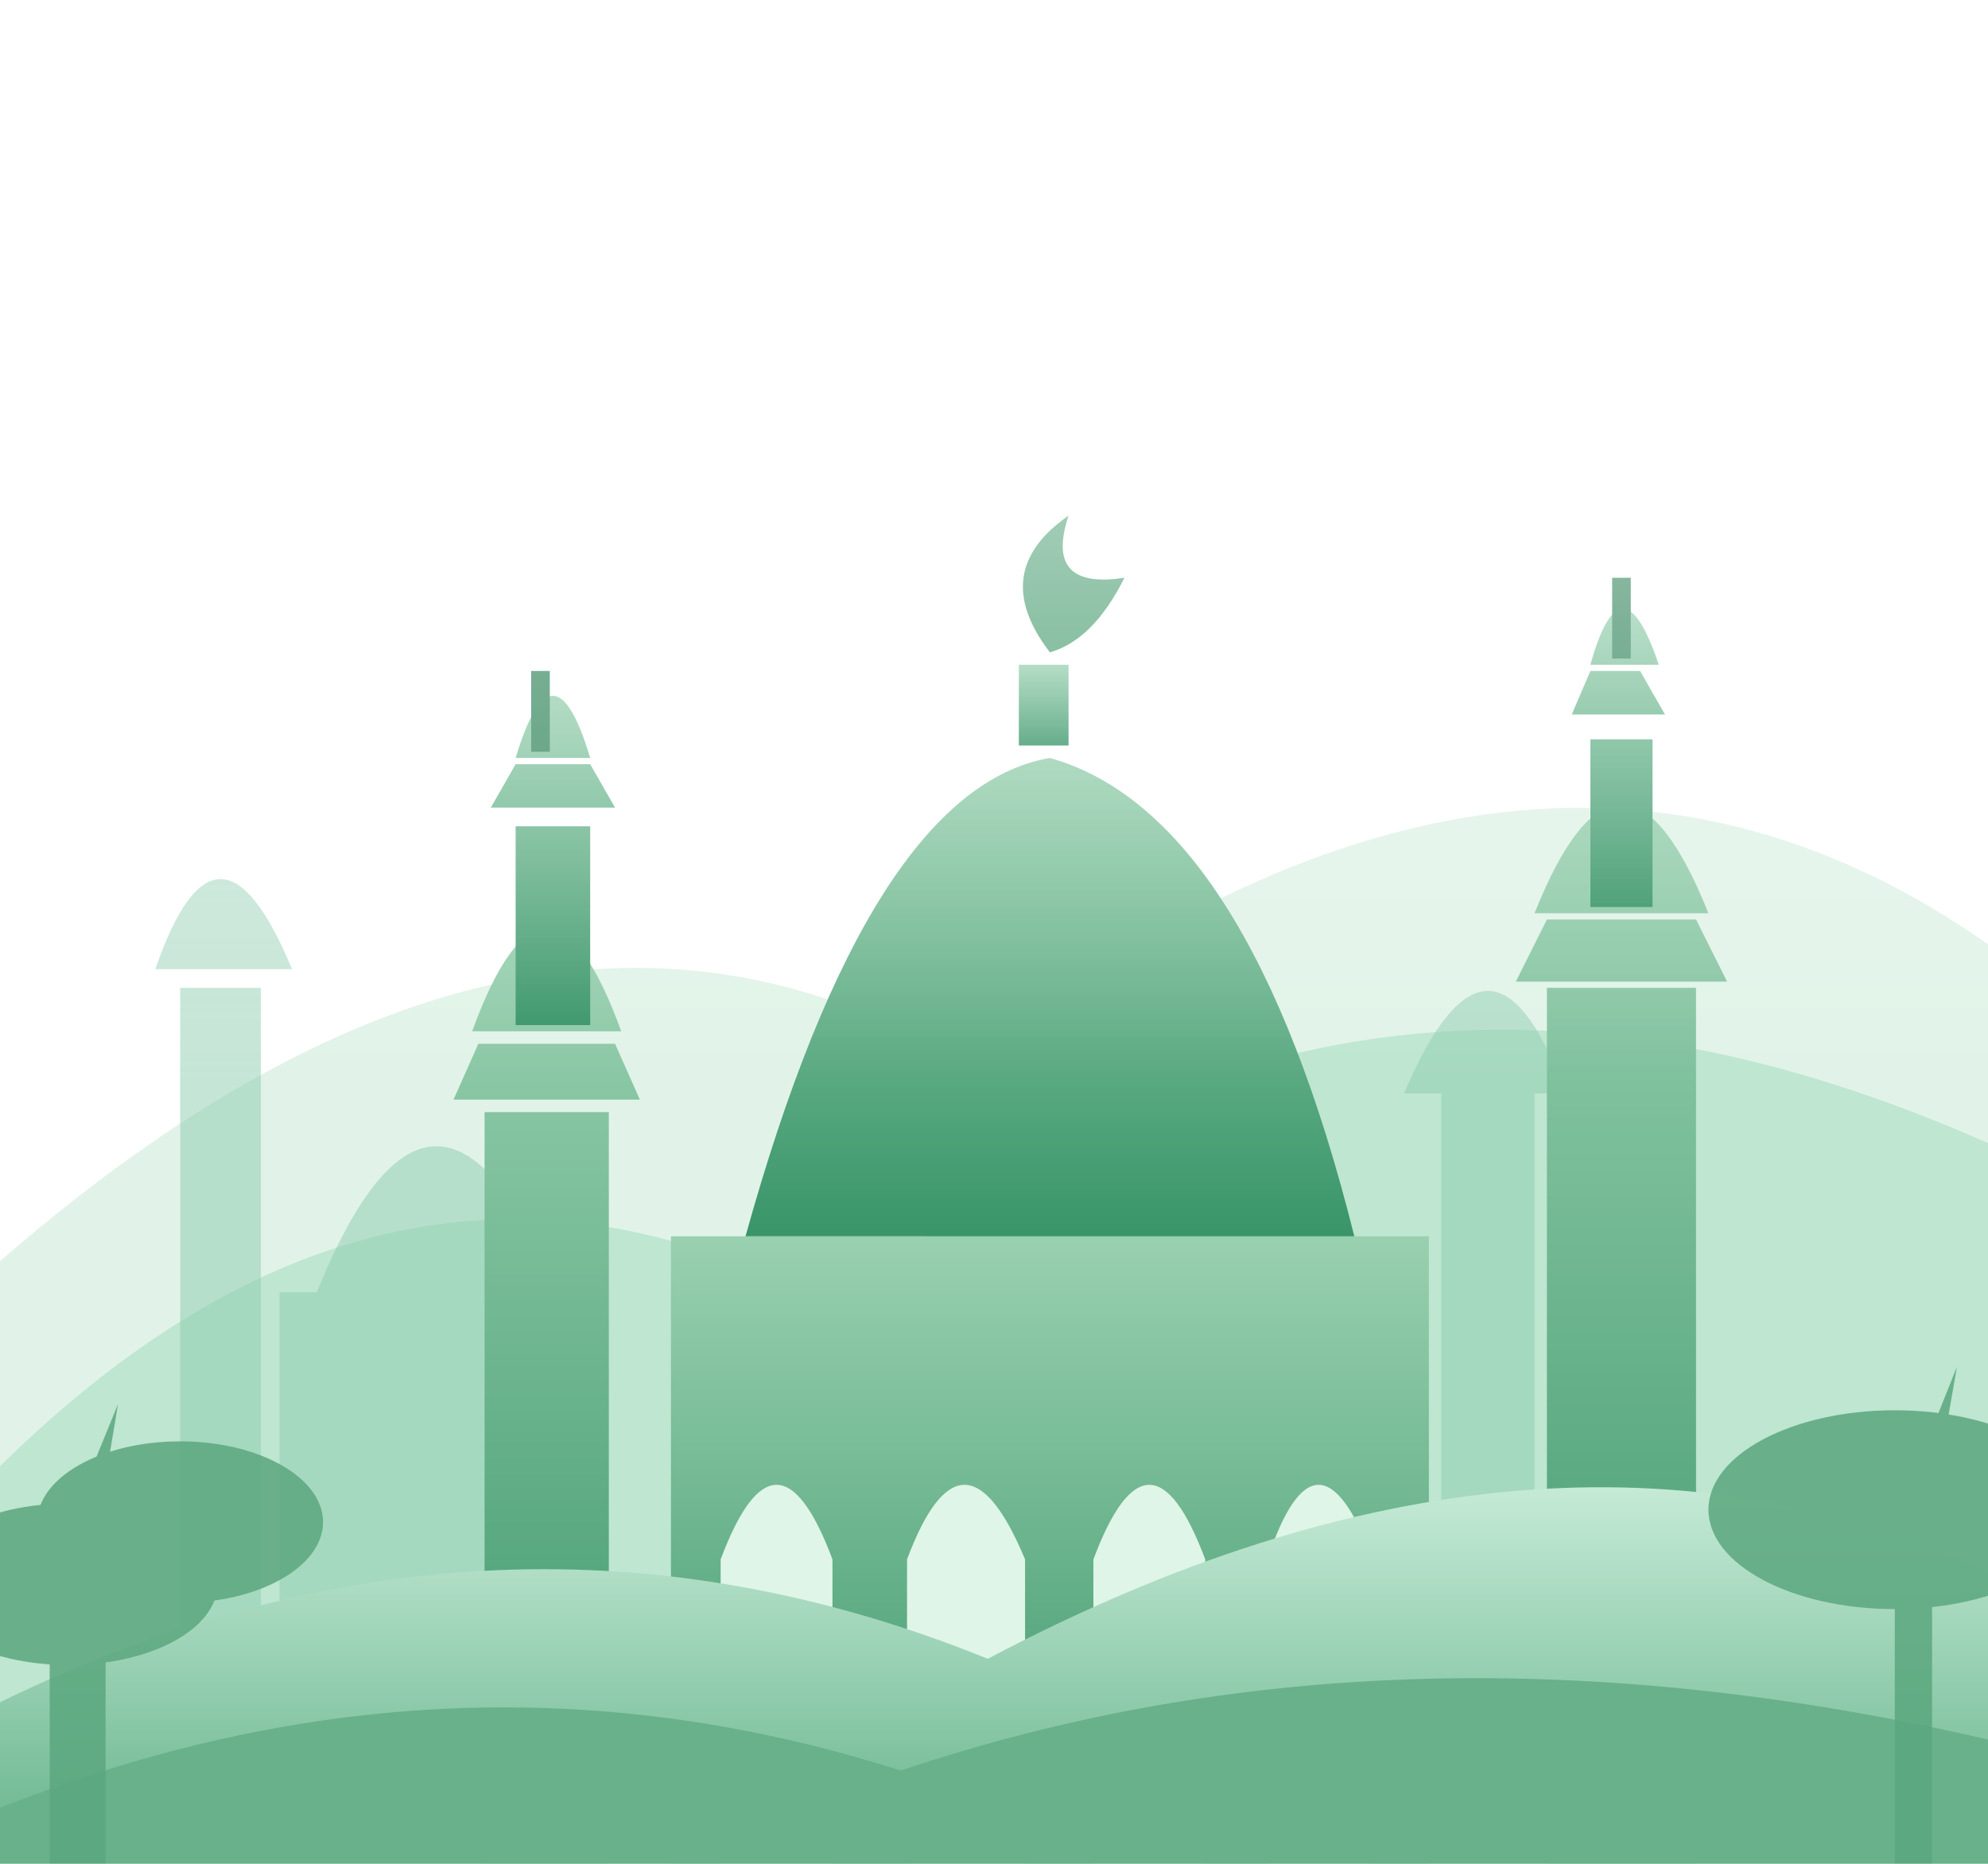
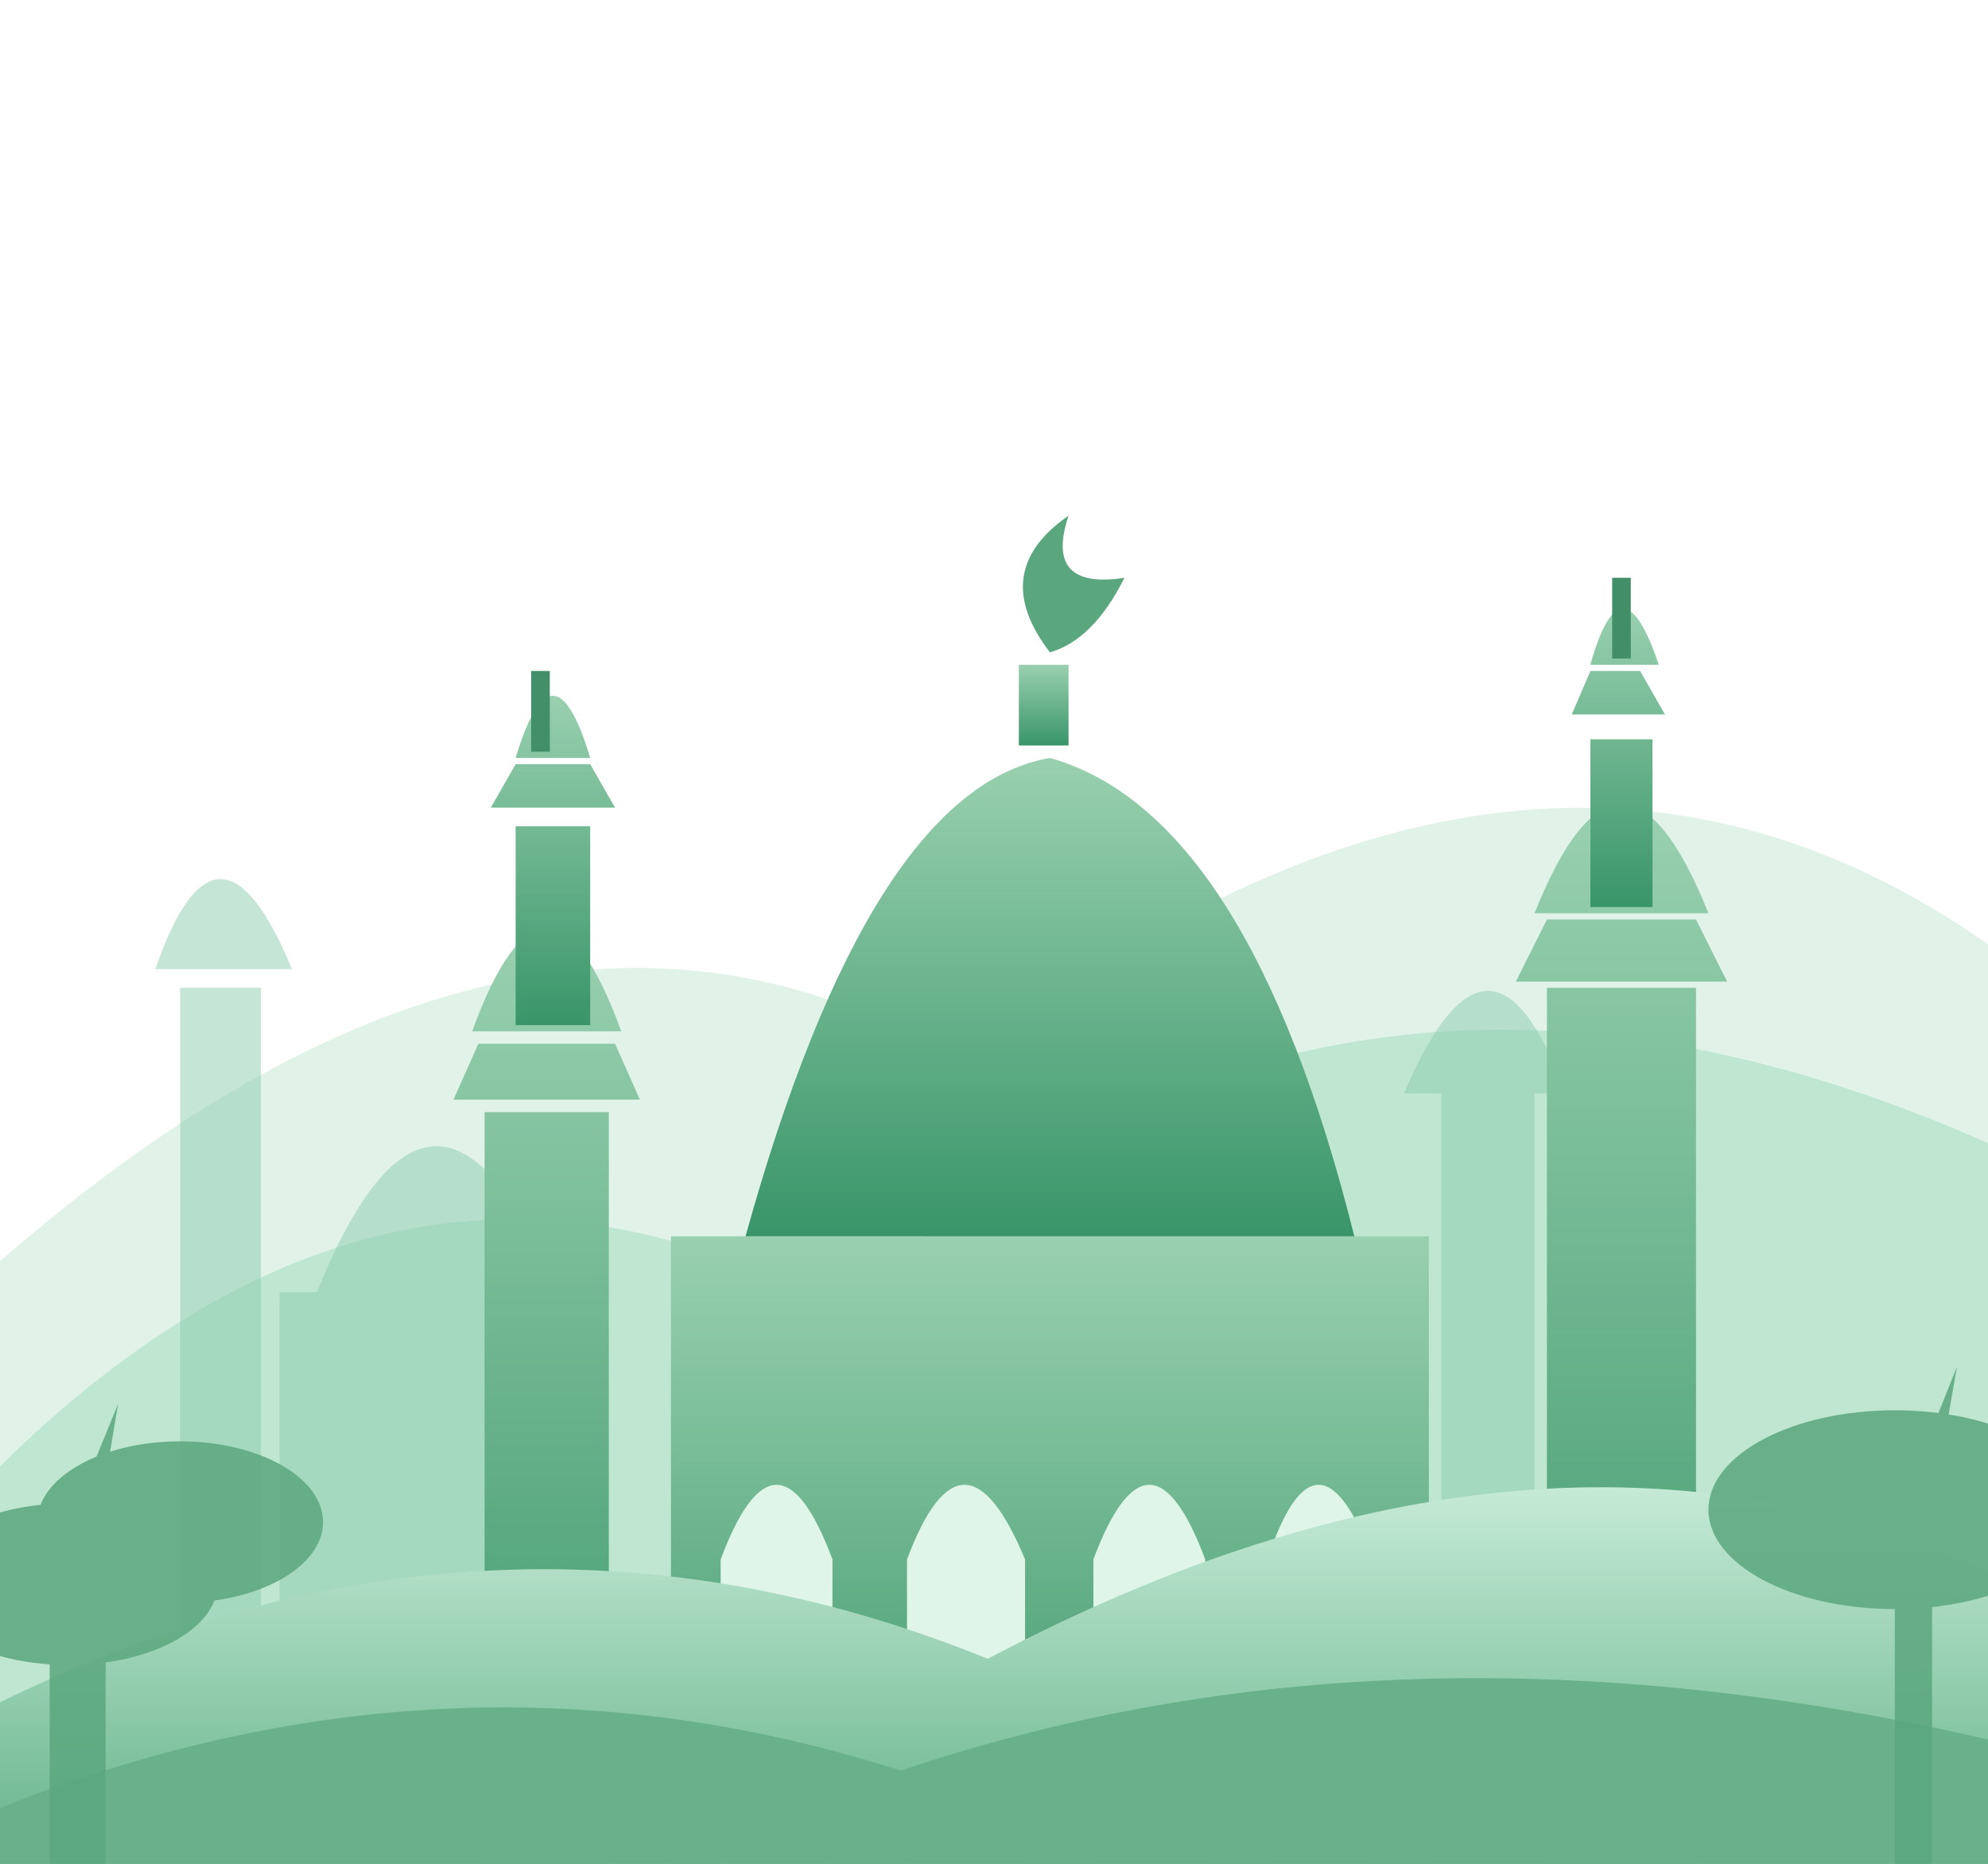
<svg xmlns="http://www.w3.org/2000/svg" viewBox="0 0 320 300" role="img" aria-label="Mint mosque skyline and rolling hills">
  <defs>
    <linearGradient id="hill" x1="0" y1="0" x2="0" y2="1">
      <stop stop-color="#c5ead6" />
      <stop offset="1" stop-color="#65b38b" />
    </linearGradient>
    <linearGradient id="temple" x1="0" y1="0" x2="0" y2="1">
      <stop stop-color="#99d0b0" />
      <stop offset="1" stop-color="#399569" />
    </linearGradient>
-     <linearGradient id="veil" x1="0" y1="0" x2="0" y2="1">
-       <stop stop-color="white" stop-opacity="0" />
-       <stop offset=".34" stop-color="white" stop-opacity=".7" />
-       <stop offset=".58" stop-color="white" />
-       <stop offset="1" stop-color="white" />
-     </linearGradient>
-     <mask id="m">
-       <path fill="url(#veil)" d="M0 0h320v300H0z" />
-     </mask>
  </defs>
-   <g mask="url(#m)">
+   <g>
    <path d="M0 203q85-74 155-32 91-71 165-19v148H0Z" fill="#e1f3e8" />
    <path d="M0 236q65-64 135-25 79-74 185-27v116H0Z" fill="#bee6d0" />
    <g opacity=".5" fill="#8ccbad">
      <path d="M29 159h13v112H29zM25 156q10-29 22 0Z" />
      <path d="M232 176h15v110h-15zM226 176q14-33 26 0Z" />
      <path d="M45 208h50v61H45zM51 208q19-47 39 0Z" />
    </g>
    <g fill="url(#temple)">
      <path d="M108 199h122v101H108z" />
      <path d="M120 199q20-72 49-77 32 9 49 77Z" />
      <path d="M164 120v-13h8v13z" />
      <path d="M169 105q-10-13 3-22-4 12 9 10-5 10-12 12Z" fill="#5aa67e" />
      <path d="M78 179h20v121H78zM73 177h30l-4-9H77zM76 166q12-33 24 0Z" />
      <path d="M83 133h12v32H83zM79 130h20l-4-7H83zM83 122q6-20 12 0Z" />
      <path d="M87 108v13" stroke="#438f69" stroke-width="3" />
      <path d="M249 159h24v141h-24zM244 158h34l-5-10h-24zM247 147q14-35 28 0Z" />
      <path d="M256 119h10v27h-10zM253 115h15l-4-7h-8zM256 107q5-18 11 0Z" />
      <path d="M261 93v13" stroke="#428e68" stroke-width="3" />
    </g>
    <g fill="#dff5e7">
      <path d="M116 251v49h18v-49q-9-24-18 0Z" />
      <path d="M146 251v49h19v-49q-10-24-19 0Z" />
      <path d="M176 251v49h18v-49q-9-24-18 0Z" />
      <path d="M204 251v49h17v-49q-9-24-17 0Z" />
    </g>
    <path d="M0 274q80-39 159-7 89-47 161-14v47H0Z" fill="url(#hill)" />
    <path d="M0 291q73-29 145-6 80-27 175-5v20H0Z" fill="#68b18b" />
    <g fill="#5aa77e" opacity=".85">
      <path d="M8 300v-48l-12-7 14 3 9-22-4 24 19-10-17 18v42Z" />
      <ellipse cx="11" cy="255" rx="24" ry="13" />
      <ellipse cx="29" cy="245" rx="23" ry="13" />
      <path d="M305 300v-57l-17-9 19 6 8-20-4 23 18-7-18 16v48Z" />
      <ellipse cx="305" cy="243" rx="30" ry="16" />
    </g>
  </g>
</svg>
